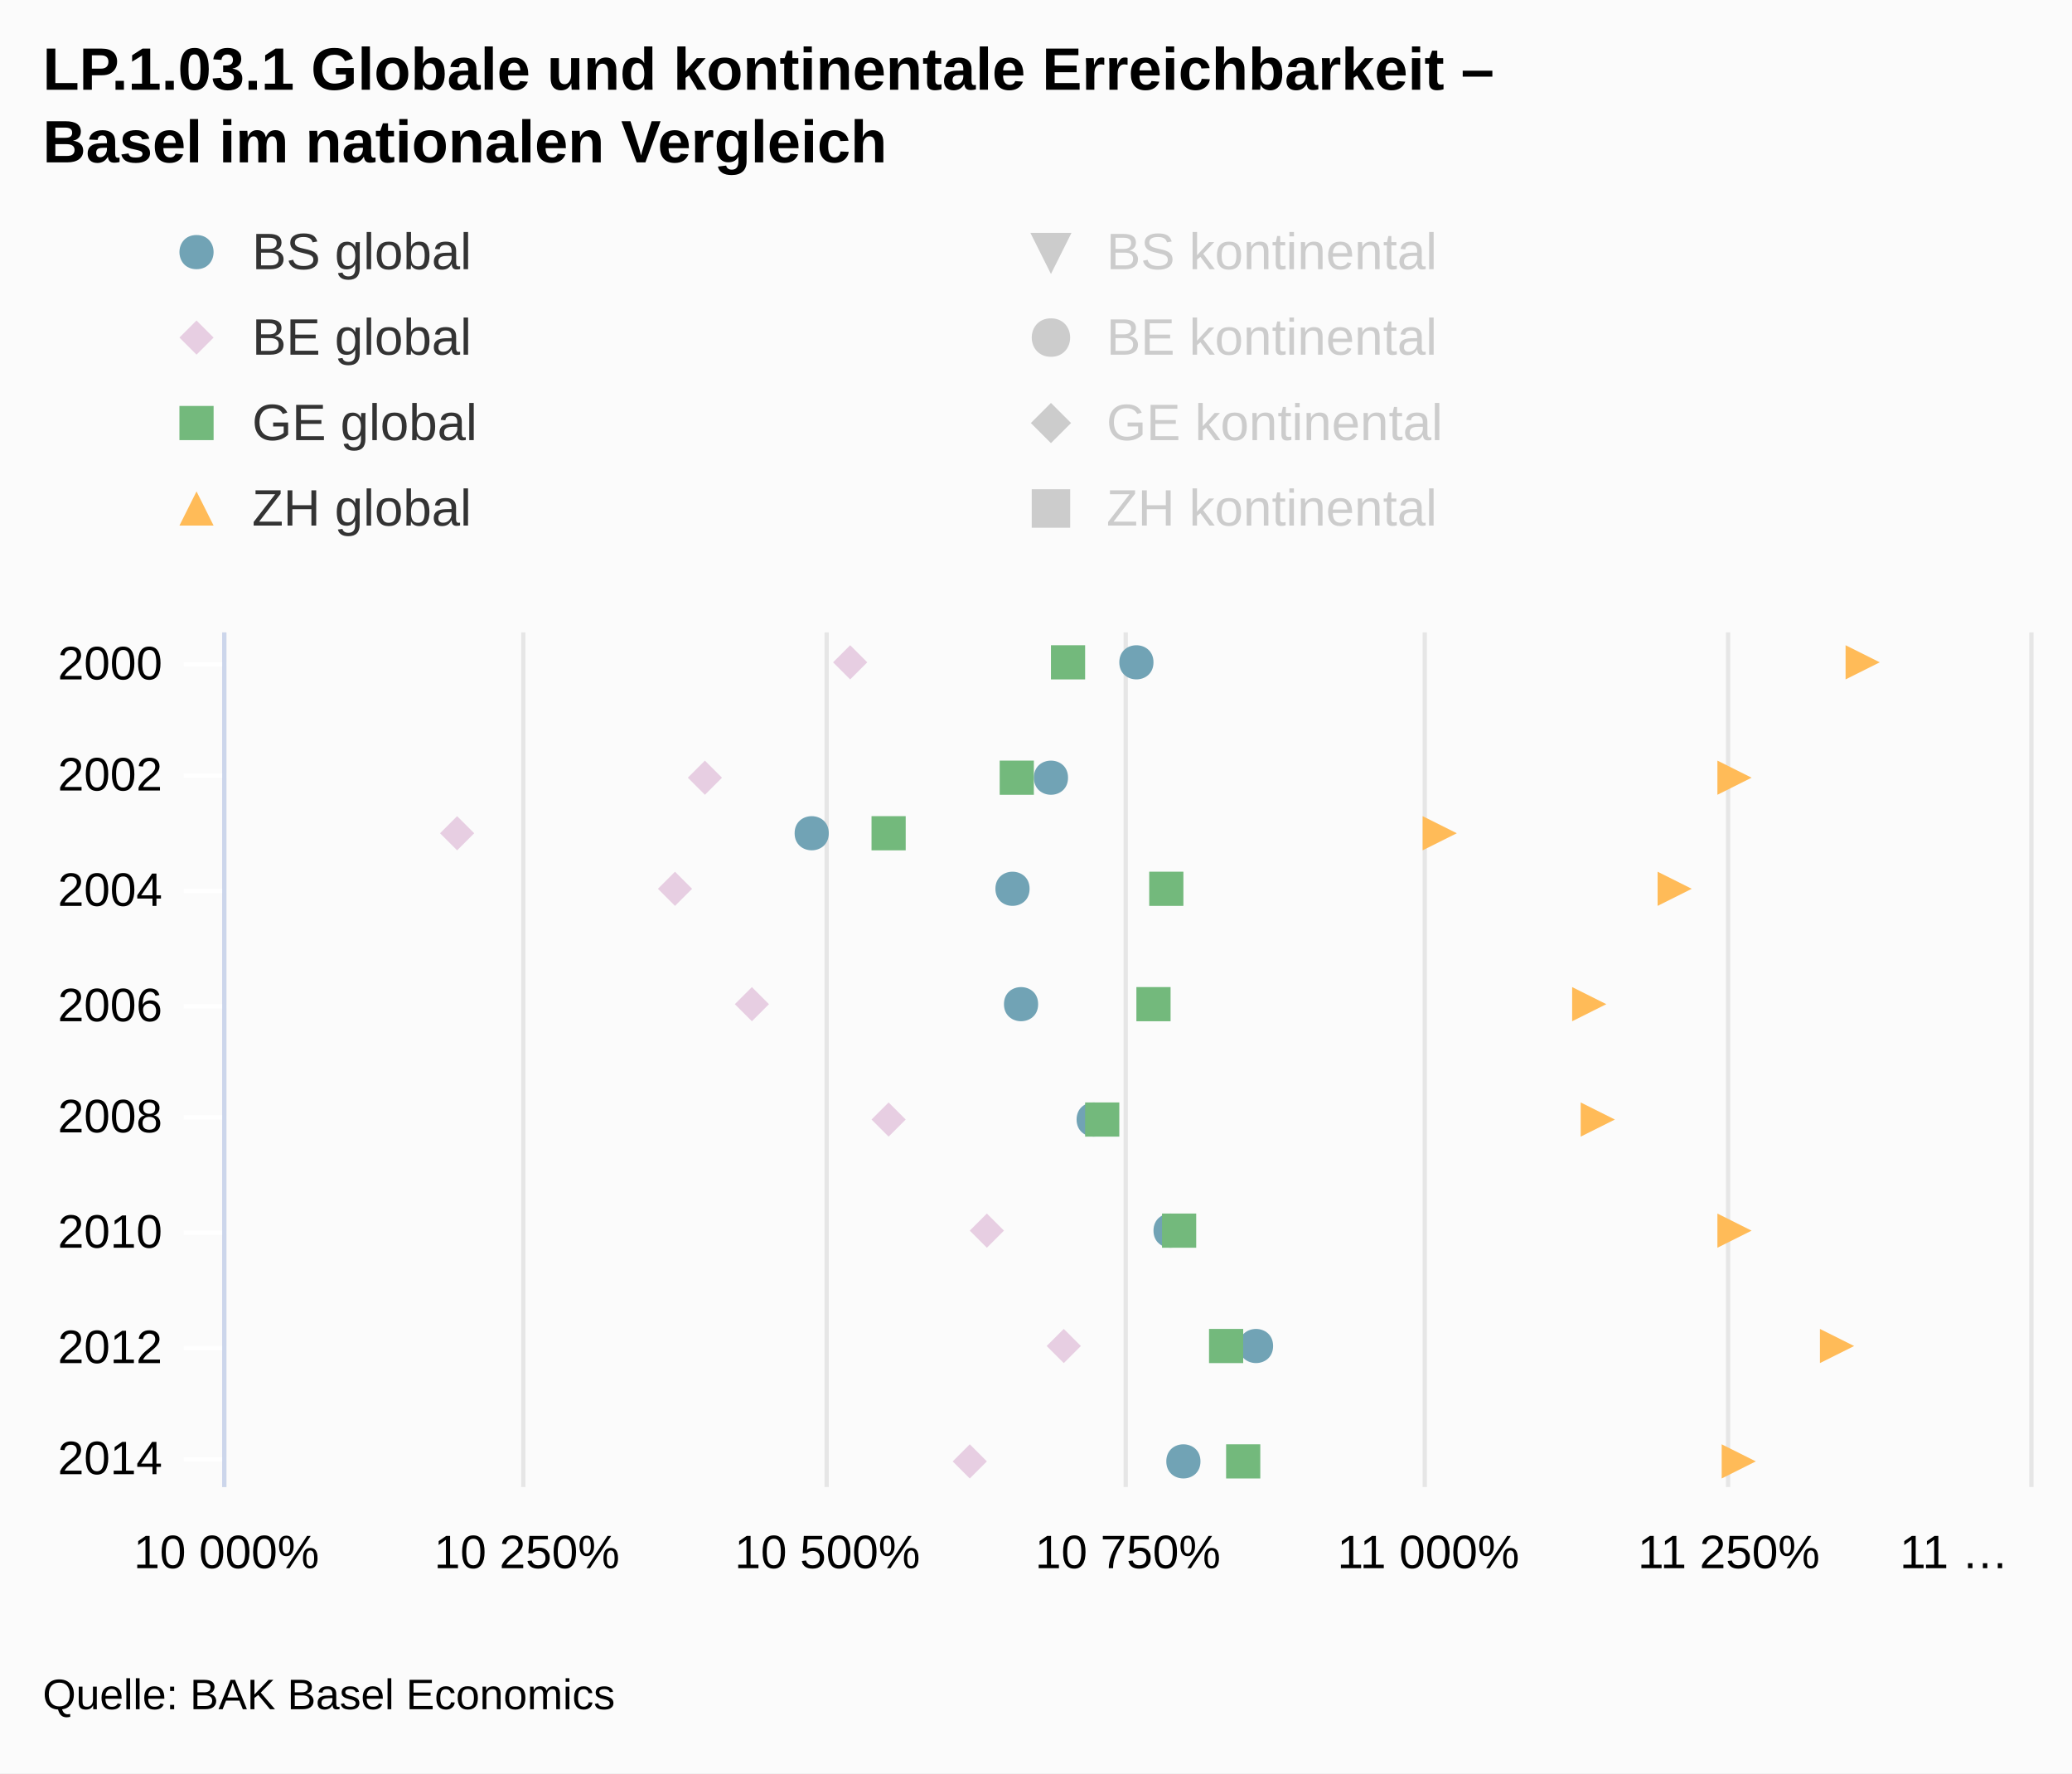
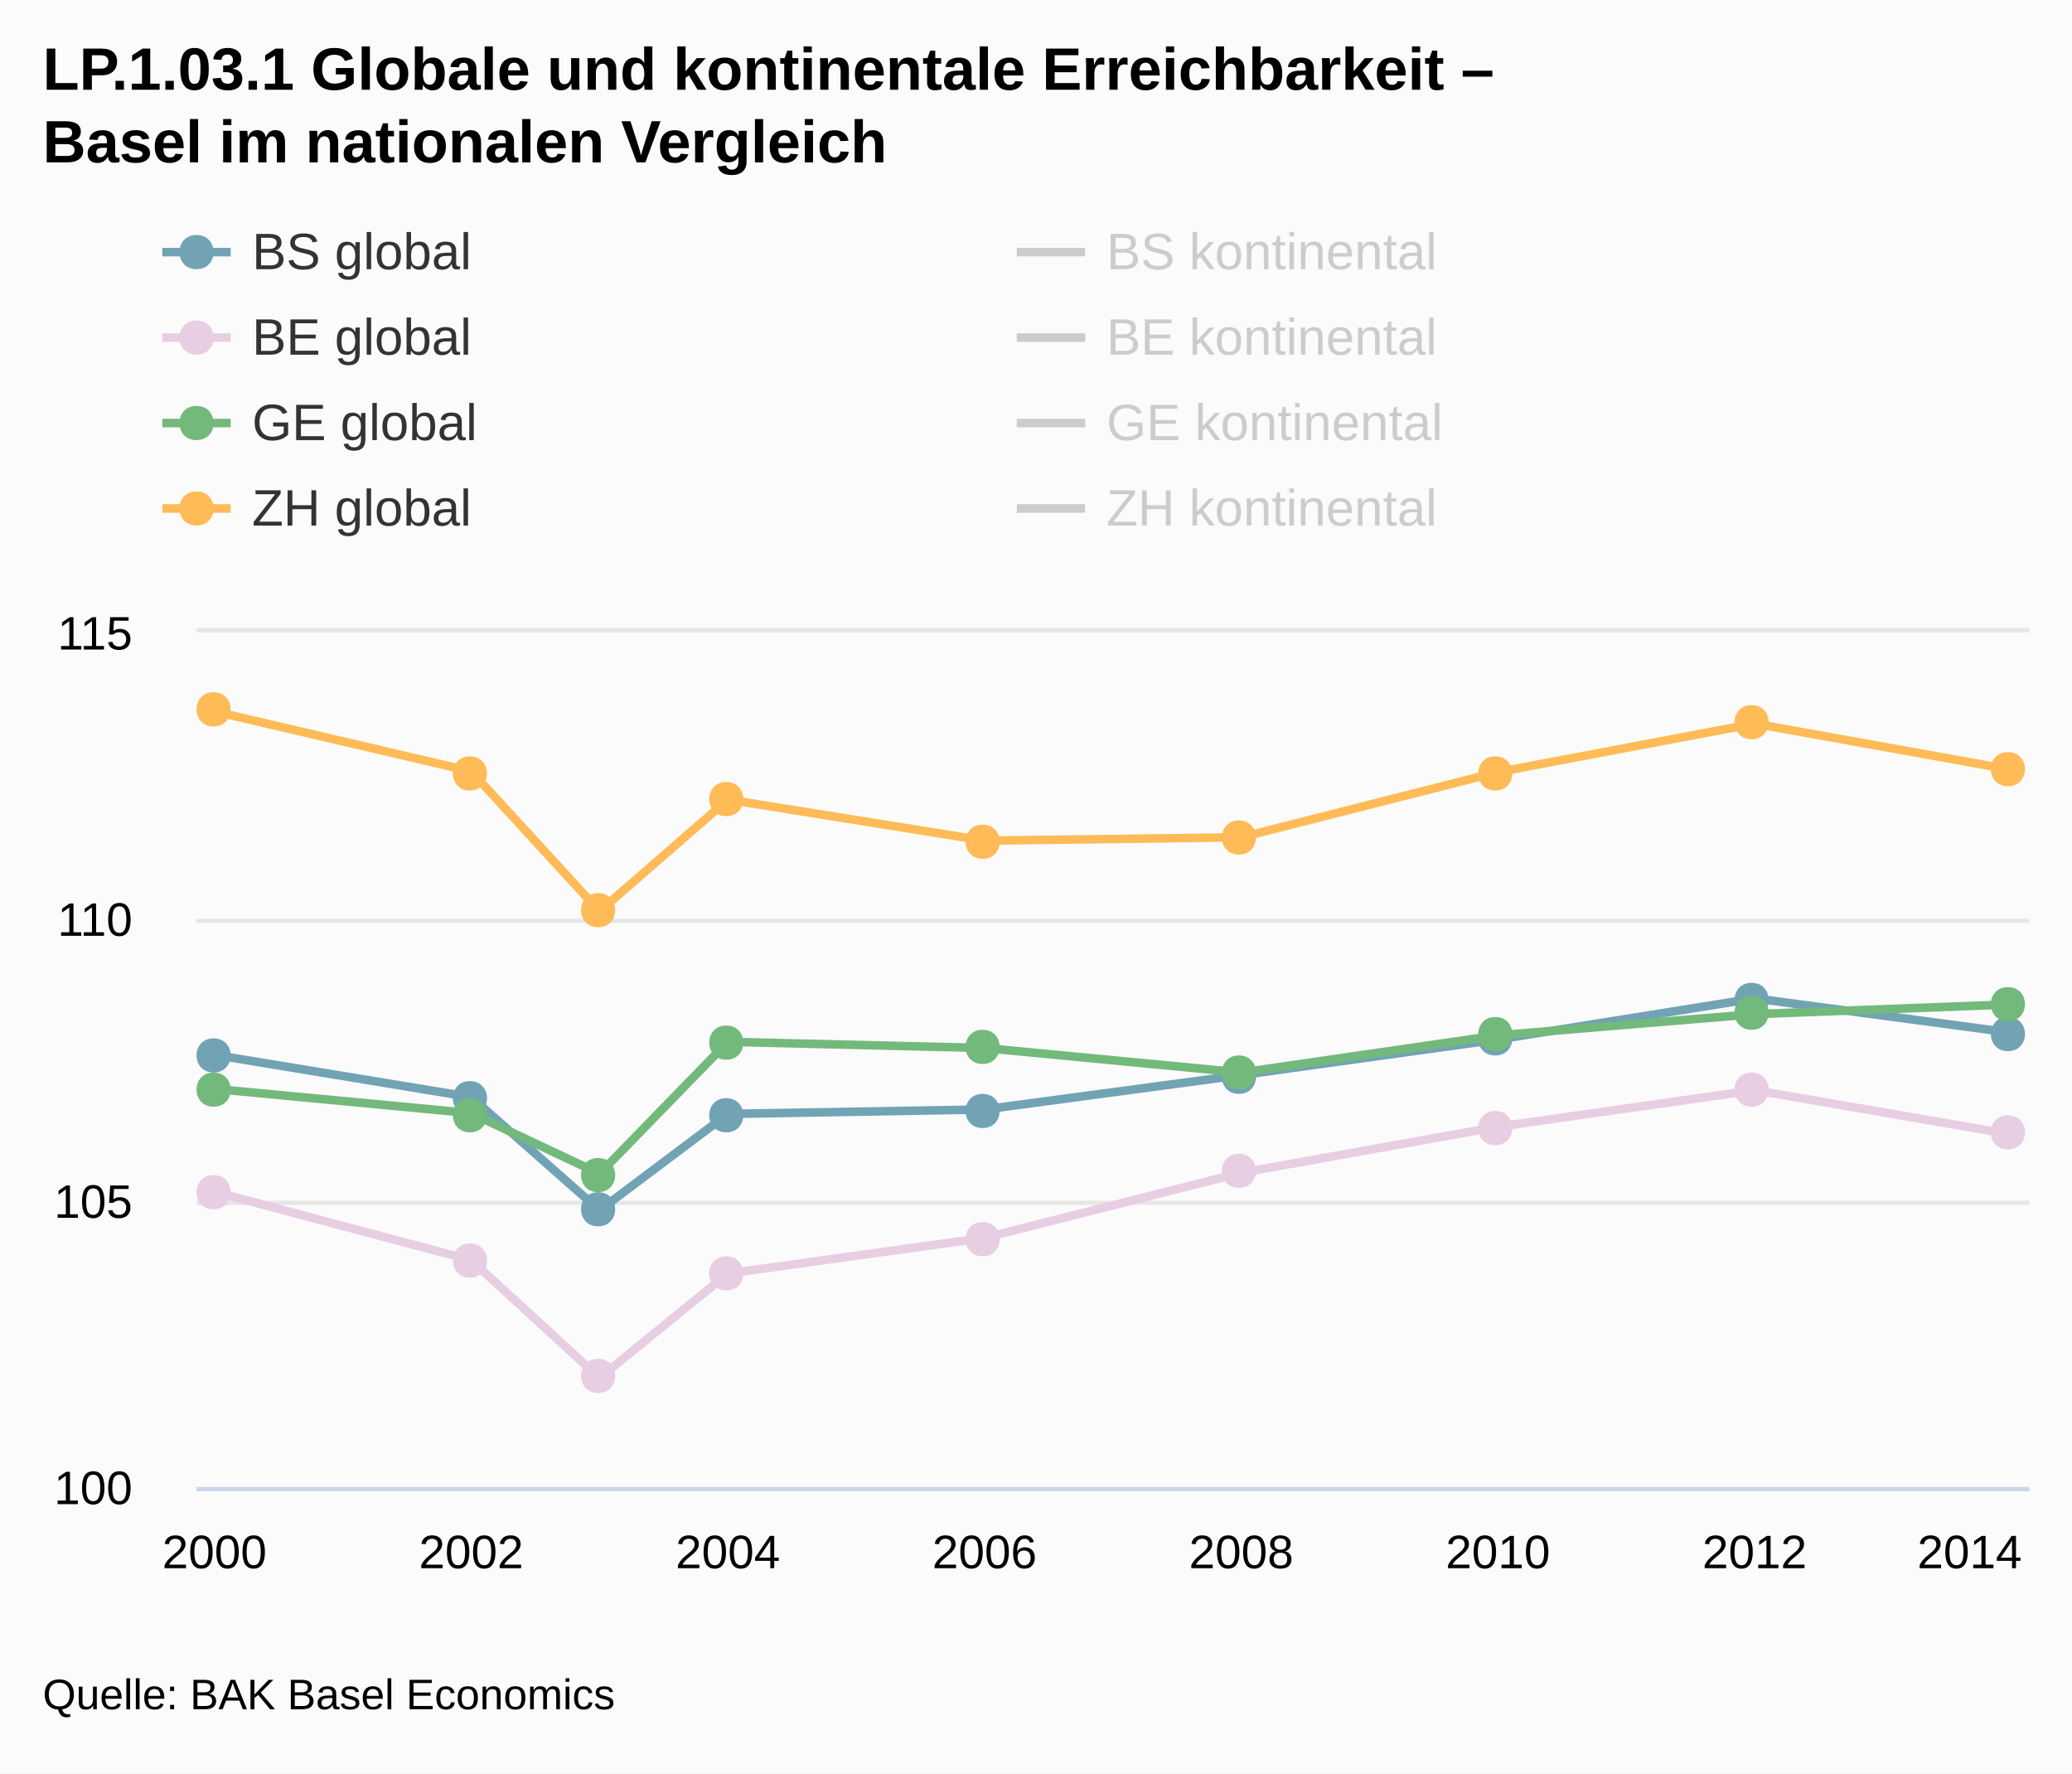
<svg xmlns="http://www.w3.org/2000/svg" class="highcharts-root" viewBox="0 0 485 415" font-family="Arial" font-size="12">
+   <defs>
+     <clipPath id="a">
+       <path fill="none" d="M0 0h429v200H0z" />
+     </clipPath>
+   </defs>
  <rect fill="#fbfbfb" class="highcharts-background" width="485" height="415" rx="0" ry="0" />
-   <path fill="none" class="highcharts-plot-background" d="M53 148h422v200H53z" />
+   <path fill="none" class="highcharts-plot-background" d="M46 148h429v200H46z" />
  <g class="highcharts-grid highcharts-xaxis-grid">
-     <path fill="none" class="highcharts-grid-line" d="M53 155.5h422m-422 26h422m-422 27h422m-422 27h422m-422 26h422m-422 27h422m-422 27h422m-422 26h422" />
+     <path fill="none" class="highcharts-grid-line" d="M49.5 148v200m60-200v200m60-200v200m60-200v200m61-200v200m60-200v200m60-200v200m60-200v200" />
  </g>
  <g class="highcharts-grid highcharts-yaxis-grid">
-     <path fill="none" stroke="#e6e6e6" class="highcharts-grid-line" d="M52.5 148v200m70-200v200m71-200v200m70-200v200m70-200v200m71-200v200m71-200v200" />
+     <path fill="none" stroke="#e6e6e6" class="highcharts-grid-line" d="M46 348.5h429m-429-67h429m-429-66h429m-429-68h429" />
  </g>
-   <path fill="none" class="highcharts-plot-border" d="M53 148h422v200H53z" />
+   <path fill="none" class="highcharts-plot-border" d="M46 148h429v200H46z" />
  <g class="highcharts-axis highcharts-xaxis">
-     <path fill="none" class="highcharts-tick" stroke="#FFF" d="M53 155.5H43m10 26H43m10 27H43m10 27H43m10 26H43m10 27H43m10 27H43m10 26H43" />
-     <path fill="none" class="highcharts-axis-line" stroke="#ccd6eb" d="M52.5 148v200" />
+     <path fill="none" class="highcharts-axis-line" stroke="#ccd6eb" d="M46 348.5h429" />
  </g>
  <g class="highcharts-axis highcharts-yaxis">
-     <path fill="none" class="highcharts-axis-line" d="M53 348h422" />
+     <path fill="none" class="highcharts-axis-line" d="M46 148v200" />
  </g>
  <g class="highcharts-series-group">
-     <g class="highcharts-markers highcharts-series-0 highcharts-scatter-series highcharts-color-undefined highcharts-tracker">
-       <path fill="#71A3B5" d="M281 342c0-5.328-8-5.328-8 0s8 5.328 8 0zm17-27c0-5.328-8-5.328-8 0s8 5.328 8 0zm-20-27c0-5.328-8-5.328-8 0s8 5.328 8 0zm-18-26c0-5.328-8-5.328-8 0s8 5.328 8 0zm-17-27c0-5.328-8-5.328-8 0s8 5.328 8 0zm-2-27c0-5.328-8-5.328-8 0s8 5.328 8 0zm-47-13c0-5.328-8-5.328-8 0s8 5.328 8 0zm56-13c0-5.328-8-5.328-8 0s8 5.328 8 0zm20-27c0-5.328-8-5.328-8 0s8 5.328 8 0z" class="highcharts-point" />
+     <g class="highcharts-series highcharts-series-0 highcharts-line-series highcharts-color-undefined" transform="translate(46 148)" clip-path="url(#a)">
+       <path fill="none" d="M4.206 98.863l60.084 9.894 30.042 26.474 30.042-22.542 60.084-1.048 60.084-8.056 60.084-8.328 60.084-9.605 60.084 8.02" class="highcharts-graph" stroke="#71A3B5" stroke-width="2" stroke-linejoin="round" stroke-linecap="round" />
+       <path fill="none" d="M-5.794 98.863h10l60.084 9.894 30.042 26.474 30.042-22.542 60.084-1.048 60.084-8.056 60.084-8.328 60.084-9.605 60.084 8.02h10" stroke-linejoin="round" stroke="rgba(192,192,192,0)" stroke-width="22" class="highcharts-tracker" />
    </g>
-     <g class="highcharts-markers highcharts-series-2 highcharts-scatter-series highcharts-color-undefined highcharts-tracker">
-       <path fill="#E7CEE2" d="M231 342l-4-4-4 4 4 4zm22-27l-4-4-4 4 4 4zm-18-27l-4-4-4 4 4 4zm-23-26l-4-4-4 4 4 4zm-32-27l-4-4-4 4 4 4zm-18-27l-4-4-4 4 4 4zm-51-13l-4-4-4 4 4 4zm58-13l-4-4-4 4 4 4zm34-27l-4-4-4 4 4 4z" class="highcharts-point" />
+     <g class="highcharts-markers highcharts-series-0 highcharts-line-series highcharts-color-undefined highcharts-tracker">
+       <path fill="#71A3B5" d="M470 238c5.328 0 5.328 8 0 8s-5.328-8 0-8zm-60-8c5.328 0 5.328 8 0 8s-5.328-8 0-8zm-60 9c5.328 0 5.328 8 0 8s-5.328-8 0-8zm-60 9c5.328 0 5.328 8 0 8s-5.328-8 0-8zm-60 8c5.328 0 5.328 8 0 8s-5.328-8 0-8zm-60 1c5.328 0 5.328 8 0 8s-5.328-8 0-8zm-30 22c5.328 0 5.328 8 0 8s-5.328-8 0-8zm-30-26c5.328 0 5.328 8 0 8s-5.328-8 0-8zm-60-10c5.328 0 5.328 8 0 8s-5.328-8 0-8z" class="highcharts-point" />
    </g>
-     <g class="highcharts-markers highcharts-series-4 highcharts-scatter-series highcharts-color-undefined highcharts-tracker">
-       <path fill="#73B97C" d="M295 346v-8h-8v8zm-4-27v-8h-8v8zm-11-27v-8h-8v8zm-18-26v-8h-8v8zm12-27v-8h-8v8zm3-27v-8h-8v8zm-65-13v-8h-8v8zm30-13v-8h-8v8zm12-27v-8h-8v8z" class="highcharts-point" />
+     <g class="highcharts-series highcharts-series-1 highcharts-line-series highcharts-color-undefined" visibility="hidden" transform="translate(46 148)" clip-path="url(#a)">
+       <path fill="none" d="M4.206-154.816L64.29-132.02l30.042 93.453 30.042-14.978 60.084 24.73 60.084-241.926 60.084-8.85 60.084 9.73 60.084 7.348" class="highcharts-graph" stroke="#71A3B5" stroke-width="2" stroke-linejoin="round" stroke-linecap="round" />
+       <path fill="none" d="M-5.794-154.816h10L64.29-132.02l30.042 93.453 30.042-14.978 60.084 24.73 60.084-241.926 60.084-8.85 60.084 9.73 60.084 7.348h10" stroke-linejoin="round" stroke="rgba(192,192,192,0)" stroke-width="22" class="highcharts-tracker" />
    </g>
-     <g class="highcharts-markers highcharts-series-6 highcharts-scatter-series highcharts-color-undefined highcharts-tracker">
-       <path fill="#FFBB58" d="M411 342l-8-4v8zm23-27l-8-4v8zm-24-27l-8-4v8zm-32-26l-8-4v8zm-2-27l-8-4v8zm20-27l-8-4v8zm-55-13l-8-4v8zm69-13l-8-4v8zm30-27l-8-4v8z" class="highcharts-point" />
+     <g class="highcharts-series highcharts-series-2 highcharts-line-series highcharts-color-undefined" transform="translate(46 148)" clip-path="url(#a)">
+       <path fill="none" d="M4.206 130.91l60.084 16 30.042 27.547 30.042-24.429 60.084-8.339 60.084-15.241 60.084-10.76 60.084-8.559 60.084 10.358" class="highcharts-graph" stroke="#E7CEE2" stroke-width="2" stroke-linejoin="round" stroke-linecap="round" />
+       <path fill="none" d="M-5.794 130.91h10l60.084 16 30.042 27.547 30.042-24.429 60.084-8.339 60.084-15.241 60.084-10.76 60.084-8.559 60.084 10.358h10" stroke-linejoin="round" stroke="rgba(192,192,192,0)" stroke-width="22" class="highcharts-tracker" />
+     </g>
+     <g class="highcharts-markers highcharts-series-2 highcharts-line-series highcharts-color-undefined highcharts-tracker">
+       <path fill="#E7CEE2" d="M470 261c5.328 0 5.328 8 0 8s-5.328-8 0-8zm-60-10c5.328 0 5.328 8 0 8s-5.328-8 0-8zm-60 9c5.328 0 5.328 8 0 8s-5.328-8 0-8zm-60 10c5.328 0 5.328 8 0 8s-5.328-8 0-8zm-60 16c5.328 0 5.328 8 0 8s-5.328-8 0-8zm-60 8c5.328 0 5.328 8 0 8s-5.328-8 0-8zm-30 24c5.328 0 5.328 8 0 8s-5.328-8 0-8zm-30-27c5.328 0 5.328 8 0 8s-5.328-8 0-8zm-60-16c5.328 0 5.328 8 0 8s-5.328-8 0-8z" class="highcharts-point" />
+     </g>
+     <g class="highcharts-series highcharts-series-3 highcharts-line-series highcharts-color-undefined" visibility="hidden" transform="translate(46 148)" clip-path="url(#a)">
+       <path fill="none" d="M4.206 87.092l60.084 54.76 30.042 55.13 30.042-12.8 60.084-48.763L244.542-61.7l60.084-26.986 60.084-44.048 60.084 54.288" class="highcharts-graph" stroke="#E7CEE2" stroke-width="2" stroke-linejoin="round" stroke-linecap="round" />
+       <path fill="none" d="M-5.794 87.092h10l60.084 54.76 30.042 55.13 30.042-12.8 60.084-48.763L244.542-61.7l60.084-26.986 60.084-44.048 60.084 54.288h10" stroke-linejoin="round" stroke="rgba(192,192,192,0)" stroke-width="22" class="highcharts-tracker" />
+     </g>
+     <g class="highcharts-series highcharts-series-4 highcharts-line-series highcharts-color-undefined" transform="translate(46 148)" clip-path="url(#a)">
+       <path fill="none" d="M4.206 106.83l60.084 5.685 30.042 14.166 30.042-30.87 60.084 1.452 60.084 5.74 60.084-8.704 60.084-4.974 60.084-2.27" class="highcharts-graph" stroke="#73B97C" stroke-width="2" stroke-linejoin="round" stroke-linecap="round" />
+       <path fill="none" d="M-5.794 106.83h10l60.084 5.685 30.042 14.166 30.042-30.87 60.084 1.452 60.084 5.74 60.084-8.704 60.084-4.974 60.084-2.27h10" stroke-linejoin="round" stroke="rgba(192,192,192,0)" stroke-width="22" class="highcharts-tracker" />
+     </g>
+     <g class="highcharts-markers highcharts-series-4 highcharts-line-series highcharts-color-undefined highcharts-tracker">
+       <path fill="#73B97C" d="M470 231c5.328 0 5.328 8 0 8s-5.328-8 0-8zm-60 2c5.328 0 5.328 8 0 8s-5.328-8 0-8zm-60 5c5.328 0 5.328 8 0 8s-5.328-8 0-8zm-60 9c5.328 0 5.328 8 0 8s-5.328-8 0-8zm-60-6c5.328 0 5.328 8 0 8s-5.328-8 0-8zm-60-1c5.328 0 5.328 8 0 8s-5.328-8 0-8zm-30 31c5.328 0 5.328 8 0 8s-5.328-8 0-8zm-30-14c5.328 0 5.328 8 0 8s-5.328-8 0-8zm-60-6c5.328 0 5.328 8 0 8s-5.328-8 0-8z" class="highcharts-point" />
+     </g>
+     <g class="highcharts-series highcharts-series-5 highcharts-line-series highcharts-color-undefined" visibility="hidden" transform="translate(46 148)" clip-path="url(#a)">
+       <path fill="none" d="M4.206-132.753l60.084-31.302 30.042 54.586 30.042 8.301 60.084 4.637 60.084-195.097 60.084 11.845 60.084-20.873 60.084-3.579" class="highcharts-graph" stroke="#73B97C" stroke-width="2" stroke-linejoin="round" stroke-linecap="round" />
+       <path fill="none" d="M-5.794-132.753h10l60.084-31.302 30.042 54.586 30.042 8.301 60.084 4.637 60.084-195.097 60.084 11.845 60.084-20.873 60.084-3.579h10" stroke-linejoin="round" stroke="rgba(192,192,192,0)" stroke-width="22" class="highcharts-tracker" />
+     </g>
+     <g class="highcharts-series highcharts-series-6 highcharts-line-series highcharts-color-undefined" transform="translate(46 148)" clip-path="url(#a)">
+       <path fill="none" d="M4.206 18.485L64.29 32.517l30.042 32.74 30.042-26.137 60.084 9.61 60.084-.78 60.084-15.263L364.71 21.34l60.084 10.805" class="highcharts-graph" stroke="#FFBB58" stroke-width="2" stroke-linejoin="round" stroke-linecap="round" />
+       <path fill="none" d="M-5.794 18.485h10L64.29 32.517l30.042 32.74 30.042-26.137 60.084 9.61 60.084-.78 60.084-15.263L364.71 21.34l60.084 10.805h10" stroke-linejoin="round" stroke="rgba(192,192,192,0)" stroke-width="22" class="highcharts-tracker" />
+     </g>
+     <g class="highcharts-markers highcharts-series-6 highcharts-line-series highcharts-color-undefined highcharts-tracker">
+       <path fill="#FFBB58" d="M470 176c5.328 0 5.328 8 0 8s-5.328-8 0-8zm-60-11c5.328 0 5.328 8 0 8s-5.328-8 0-8zm-60 12c5.328 0 5.328 8 0 8s-5.328-8 0-8zm-60 15c5.328 0 5.328 8 0 8s-5.328-8 0-8zm-60 1c5.328 0 5.328 8 0 8s-5.328-8 0-8zm-60-10c5.328 0 5.328 8 0 8s-5.328-8 0-8zm-30 26c5.328 0 5.328 8 0 8s-5.328-8 0-8zm-30-32c5.328 0 5.328 8 0 8s-5.328-8 0-8zm-60-15c5.328 0 5.328 8 0 8s-5.328-8 0-8z" class="highcharts-point" />
+     </g>
+     <g class="highcharts-series highcharts-series-7 highcharts-line-series highcharts-color-undefined" visibility="hidden" transform="translate(46 148)" clip-path="url(#a)">
+       <path fill="none" d="M4.206-359.399l60.084 64.18 30.042 58.923 30.042 8.468 60.084 23.747 60.084-236.292 60.084-7.932 60.084 2.96 60.084 11.244" class="highcharts-graph" stroke="#FFBB58" stroke-width="2" stroke-linejoin="round" stroke-linecap="round" />
+       <path fill="none" d="M-5.794-359.399h10l60.084 64.18 30.042 58.923 30.042 8.468 60.084 23.747 60.084-236.292 60.084-7.932 60.084 2.96 60.084 11.244h10" stroke-linejoin="round" stroke="rgba(192,192,192,0)" stroke-width="22" class="highcharts-tracker" />
    </g>
  </g>
  <text x="10" class="highcharts-title" style="width:421px" y="21" color="#000" font-size="14" font-weight="700">
    <tspan>LP.1.03.1 Globale und kontinentale Erreichbarkeit –</tspan>
    <tspan dy="17" x="10">Basel im nationalen Vergleich</tspan>
  </text>
  <g class="highcharts-legend" transform="translate(30 45)">
    <rect fill="none" class="highcharts-legend-box" rx="0" ry="0" width="396" height="91" />
-     <g class="highcharts-legend-item highcharts-scatter-series highcharts-color-undefined highcharts-series-0">
-       <path fill="none" d="M8 14h16" class="highcharts-graph" />
+     <g class="highcharts-legend-item highcharts-line-series highcharts-color-undefined highcharts-series-0">
+       <path fill="none" d="M8 14h16" class="highcharts-graph" stroke="#71A3B5" stroke-width="2" />
      <path fill="#71A3B5" d="M16 10c5.328 0 5.328 8 0 8s-5.328-8 0-8z" class="highcharts-point" />
      <text x="21" y="15" color="#333" font-weight="400" cursor="pointer" fill="#333" transform="translate(8 3)">
        <tspan>BS global</tspan>
      </text>
    </g>
-     <g class="highcharts-legend-item highcharts-scatter-series highcharts-color-undefined highcharts-series-1 highcharts-legend-item-hidden">
-       <path fill="none" d="M208 14h16" class="highcharts-graph" />
-       <path fill="#ccc" d="M212 10h8l-4 8z" class="highcharts-point" stroke="#ccc" stroke-width="#cccccc" />
+     <g class="highcharts-legend-item highcharts-line-series highcharts-color-undefined highcharts-series-1 highcharts-legend-item-hidden">
+       <path fill="none" d="M208 14h16" class="highcharts-graph" stroke="#ccc" stroke-width="2" />
      <text x="21" y="15" color="#ccc" font-weight="400" cursor="pointer" fill="#ccc" transform="translate(208 3)">
        <tspan>BS kontinental</tspan>
      </text>
    </g>
-     <g class="highcharts-legend-item highcharts-scatter-series highcharts-color-undefined highcharts-series-2">
-       <path fill="none" d="M8 34h16" class="highcharts-graph" />
-       <path fill="#E7CEE2" d="M16 30l4 4-4 4-4-4z" class="highcharts-point" />
+     <g class="highcharts-legend-item highcharts-line-series highcharts-color-undefined highcharts-series-2">
+       <path fill="none" d="M8 34h16" class="highcharts-graph" stroke="#E7CEE2" stroke-width="2" />
+       <path fill="#E7CEE2" d="M16 30c5.328 0 5.328 8 0 8s-5.328-8 0-8z" class="highcharts-point" />
      <text x="21" y="15" color="#333" font-weight="400" cursor="pointer" fill="#333" transform="translate(8 23)">
        <tspan>BE global</tspan>
      </text>
    </g>
-     <g class="highcharts-legend-item highcharts-scatter-series highcharts-color-undefined highcharts-series-3 highcharts-legend-item-hidden">
-       <path fill="none" d="M208 34h16" class="highcharts-graph" />
-       <path fill="#ccc" d="M216 30c5.328 0 5.328 8 0 8s-5.328-8 0-8z" class="highcharts-point" stroke="#ccc" stroke-width="#cccccc" />
+     <g class="highcharts-legend-item highcharts-line-series highcharts-color-undefined highcharts-series-3 highcharts-legend-item-hidden">
+       <path fill="none" d="M208 34h16" class="highcharts-graph" stroke="#ccc" stroke-width="2" />
      <text x="21" y="15" color="#ccc" font-weight="400" cursor="pointer" fill="#ccc" transform="translate(208 23)">
        <tspan>BE kontinental</tspan>
      </text>
    </g>
-     <g class="highcharts-legend-item highcharts-scatter-series highcharts-color-undefined highcharts-series-4">
-       <path fill="none" d="M8 54h16" class="highcharts-graph" />
-       <path fill="#73B97C" d="M12 50h8v8h-8z" class="highcharts-point" />
+     <g class="highcharts-legend-item highcharts-line-series highcharts-color-undefined highcharts-series-4">
+       <path fill="none" d="M8 54h16" class="highcharts-graph" stroke="#73B97C" stroke-width="2" />
+       <path fill="#73B97C" d="M16 50c5.328 0 5.328 8 0 8s-5.328-8 0-8z" class="highcharts-point" />
      <text x="21" y="15" color="#333" font-weight="400" cursor="pointer" fill="#333" transform="translate(8 43)">
        <tspan>GE global</tspan>
      </text>
    </g>
-     <g class="highcharts-legend-item highcharts-scatter-series highcharts-color-undefined highcharts-series-5 highcharts-legend-item-hidden">
-       <path fill="none" d="M208 54h16" class="highcharts-graph" />
-       <path fill="#ccc" d="M216 50l4 4-4 4-4-4z" class="highcharts-point" stroke="#ccc" stroke-width="#cccccc" />
+     <g class="highcharts-legend-item highcharts-line-series highcharts-color-undefined highcharts-series-5 highcharts-legend-item-hidden">
+       <path fill="none" d="M208 54h16" class="highcharts-graph" stroke="#ccc" stroke-width="2" />
      <text x="21" y="15" color="#ccc" font-weight="400" cursor="pointer" fill="#ccc" transform="translate(208 43)">
        <tspan>GE kontinental</tspan>
      </text>
    </g>
-     <g class="highcharts-legend-item highcharts-scatter-series highcharts-color-undefined highcharts-series-6">
-       <path fill="none" d="M8 74h16" class="highcharts-graph" />
-       <path fill="#FFBB58" d="M16 70l4 8h-8z" class="highcharts-point" />
+     <g class="highcharts-legend-item highcharts-line-series highcharts-color-undefined highcharts-series-6">
+       <path fill="none" d="M8 74h16" class="highcharts-graph" stroke="#FFBB58" stroke-width="2" />
+       <path fill="#FFBB58" d="M16 70c5.328 0 5.328 8 0 8s-5.328-8 0-8z" class="highcharts-point" />
      <text x="21" y="15" color="#333" font-weight="400" cursor="pointer" fill="#333" transform="translate(8 63)">
        <tspan>ZH global</tspan>
      </text>
    </g>
-     <g class="highcharts-legend-item highcharts-scatter-series highcharts-color-undefined highcharts-series-7 highcharts-legend-item-hidden">
-       <path fill="none" d="M208 74h16" class="highcharts-graph" />
-       <path fill="#ccc" d="M212 70h8v8h-8z" class="highcharts-point" stroke="#ccc" stroke-width="#cccccc" />
+     <g class="highcharts-legend-item highcharts-line-series highcharts-color-undefined highcharts-series-7 highcharts-legend-item-hidden">
+       <path fill="none" d="M208 74h16" class="highcharts-graph" stroke="#ccc" stroke-width="2" />
      <text x="21" y="15" color="#ccc" font-weight="400" cursor="pointer" fill="#ccc" transform="translate(208 63)">
        <tspan>ZH kontinental</tspan>
      </text>
    </g>
  </g>
-   <g class="highcharts-axis-labels highcharts-xaxis-labels" text-anchor="end" color="#000" cursor="default" font-size="11">
-     <text x="38" style="width:150px" y="159">
-       <tspan>2000</tspan>
+   <g class="highcharts-axis-labels highcharts-xaxis-labels" text-anchor="middle" color="#000" cursor="default" font-size="11">
+     <text x="50.206" y="367">
+             2000
+         </text>
+     <text x="110.29" y="367">
+             2002
+         </text>
+     <text x="170.374" y="367">
+             2004
+         </text>
+     <text x="230.458" y="367">
+             2006
+         </text>
+     <text x="290.542" y="367">
+             2008
+         </text>
+     <text x="350.626" y="367">
+             2010
+         </text>
+     <text x="410.71" y="367">
+             2012
+         </text>
+     <text x="461.031" y="367">
+             2014
+         </text>
+   </g>
+   <g class="highcharts-axis-labels highcharts-yaxis-labels" text-anchor="end" color="#000" cursor="default" font-size="11">
+     <text x="31" style="width:150px" y="352">
+       <tspan>100</tspan>
    </text>
-     <text x="38" style="width:150px" y="185">
-       <tspan>2002</tspan>
+     <text x="31" style="width:150px" y="285">
+       <tspan>105</tspan>
    </text>
-     <text x="38" style="width:150px" y="212">
-       <tspan>2004</tspan>
+     <text x="31" style="width:150px" y="219">
+       <tspan>110</tspan>
    </text>
-     <text x="38" style="width:150px" y="239">
-       <tspan>2006</tspan>
-     </text>
-     <text x="38" style="width:150px" y="265">
-       <tspan>2008</tspan>
-     </text>
-     <text x="38" style="width:150px" y="292">
-       <tspan>2010</tspan>
-     </text>
-     <text x="38" style="width:150px" y="319">
-       <tspan>2012</tspan>
-     </text>
-     <text x="38" style="width:150px" y="345">
-       <tspan>2014</tspan>
-     </text>
-   </g>
-   <g class="highcharts-axis-labels highcharts-yaxis-labels" text-anchor="middle" color="#000" cursor="default" font-size="11">
-     <text x="53" style="width:70.333" y="367" text-overflow="ellipsis">
-       <tspan>10 000%</tspan>
-     </text>
-     <text x="334.333" style="width:70.333" y="367" text-overflow="ellipsis">
-       <tspan>11 000%</tspan>
-     </text>
-     <text x="123.333" y="367">
-       <tspan>10 250%</tspan>
-     </text>
-     <text x="193.667" y="367">
-       <tspan>10 500%</tspan>
-     </text>
-     <text x="264" y="367">
-       <tspan>10 750%</tspan>
-     </text>
-     <text x="404.667" y="367">
-       <tspan>11 250%</tspan>
-     </text>
-     <text x="457.417" style="width:35.167" y="367" text-overflow="ellipsis">
-       <tspan>11 …</tspan>
+     <text x="31" style="width:150px" y="152">
+       <tspan>115</tspan>
    </text>
  </g>
  <text x="10" class="highcharts-credits" y="400" cursor="default" color="#000" font-size="10">
    <tspan>Quelle: BAK Basel Economics</tspan>
  </text>
</svg>
